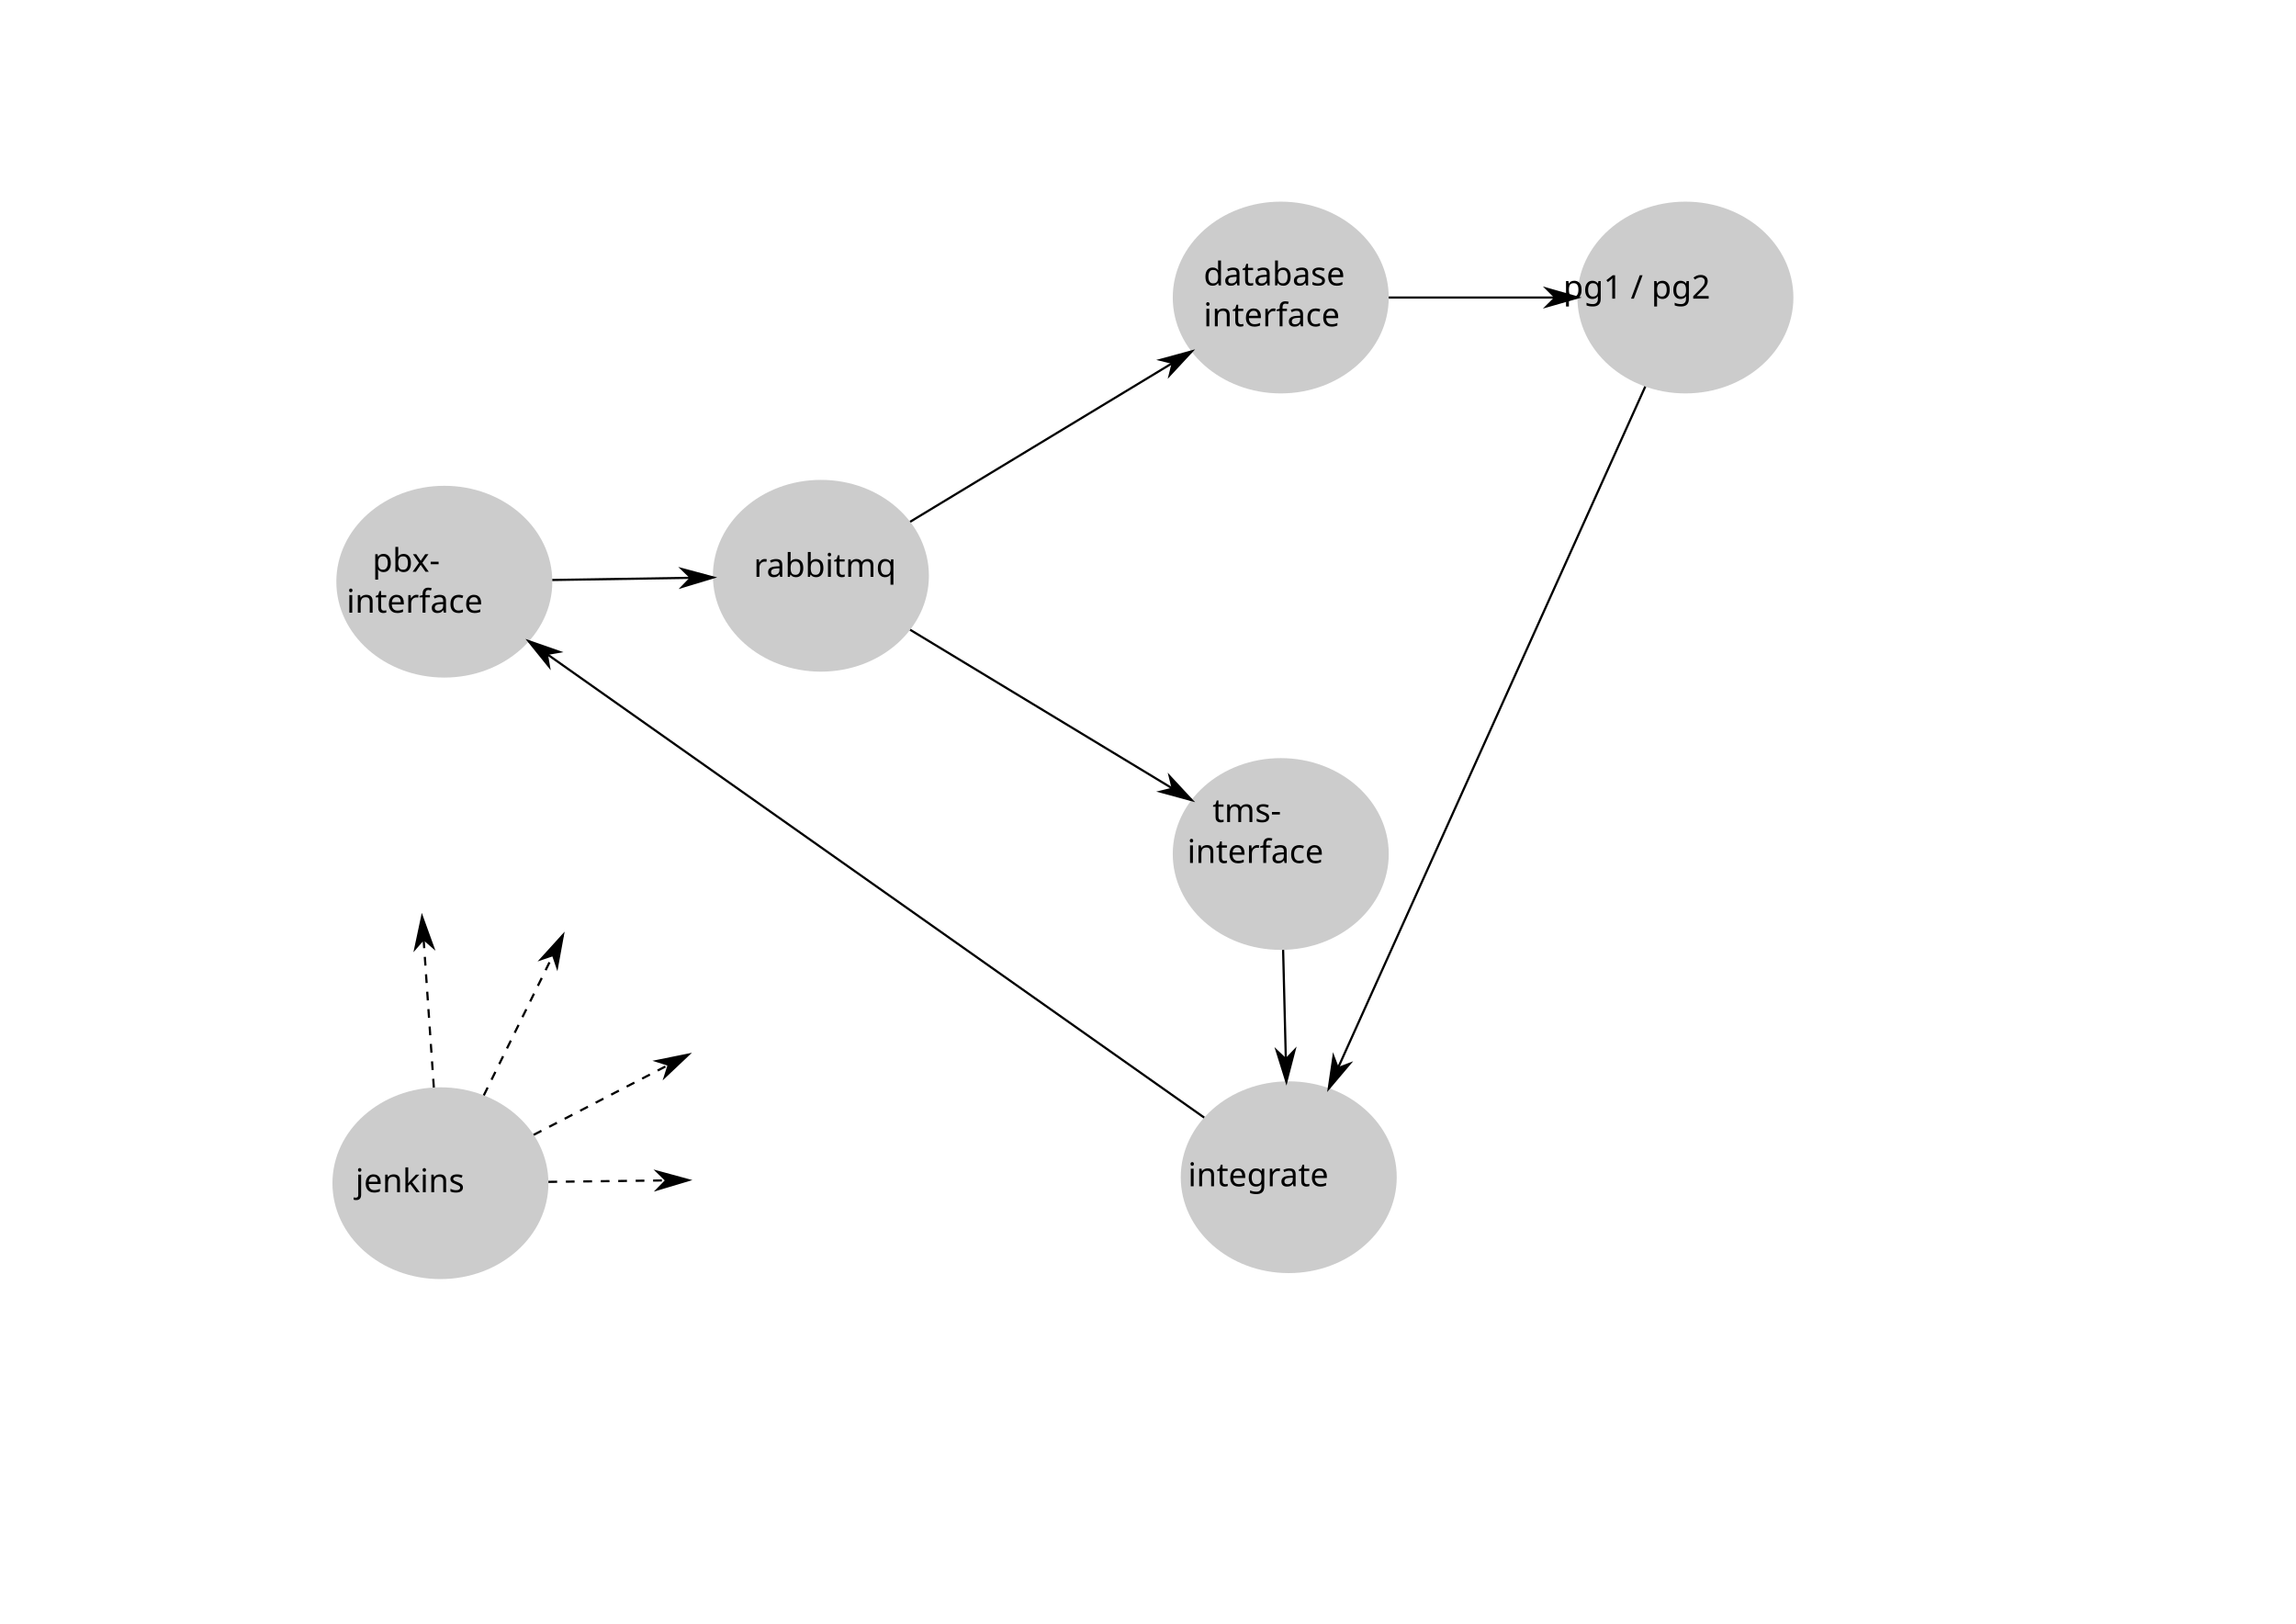
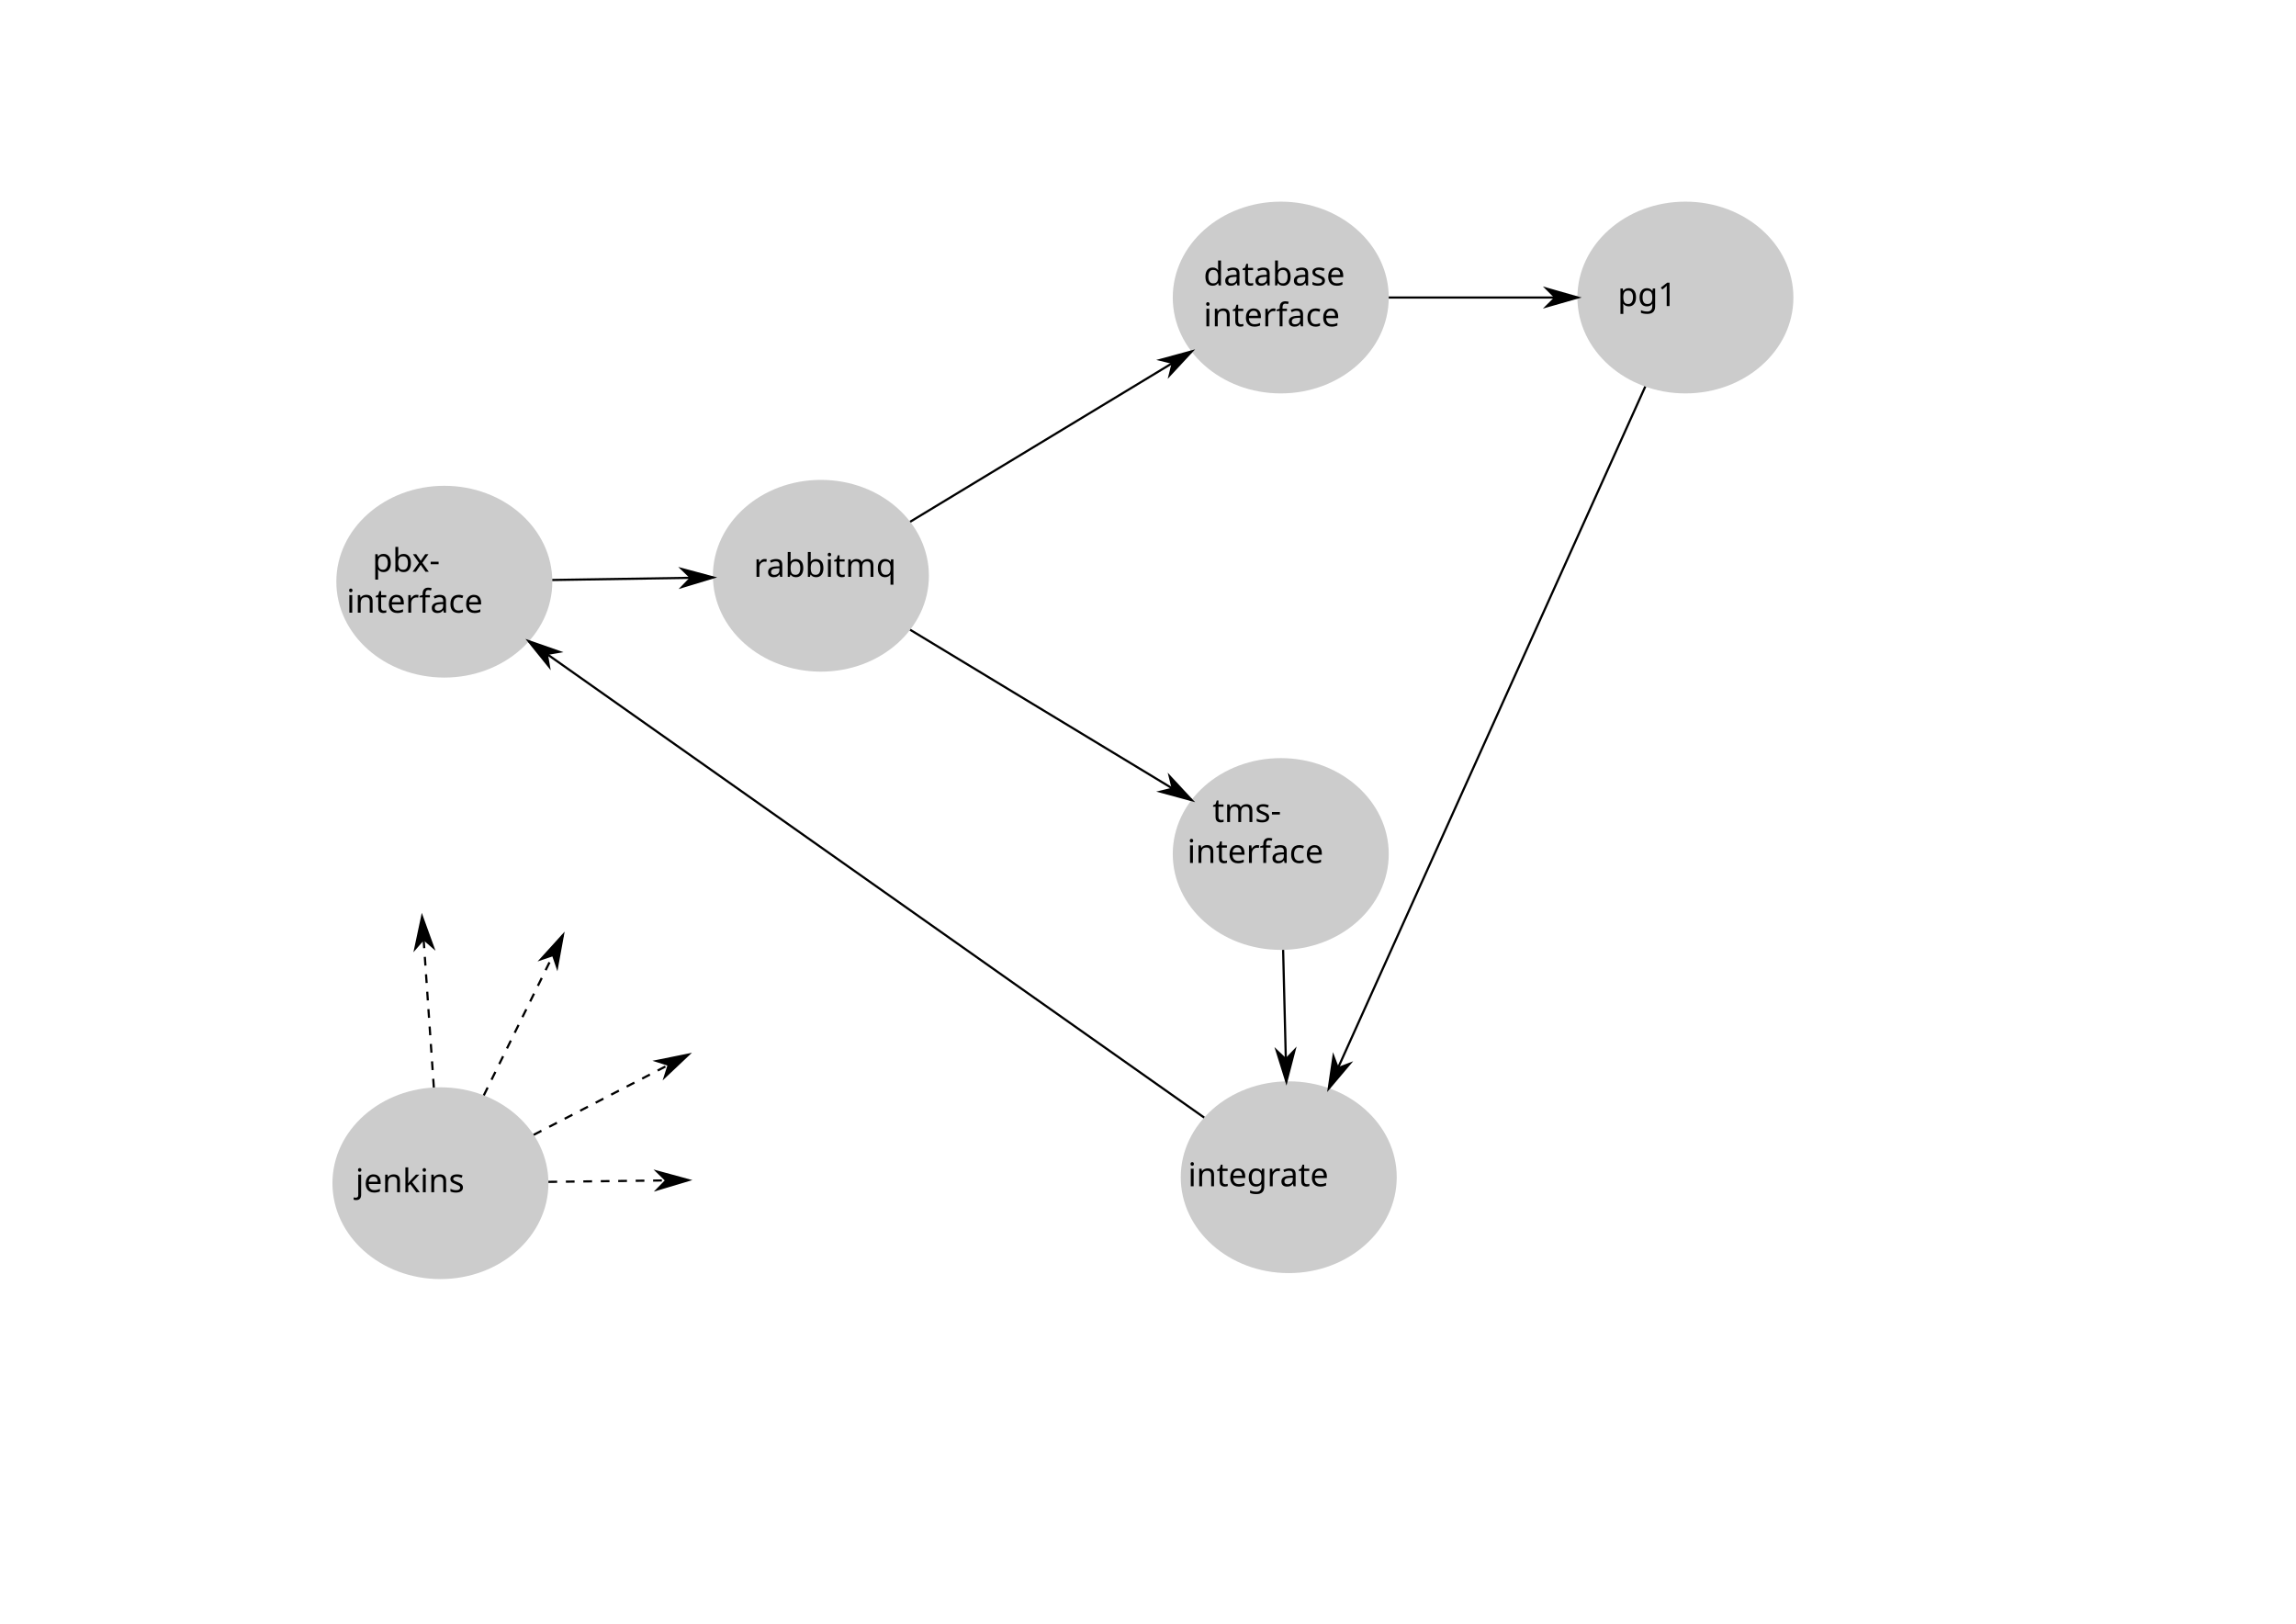
<svg xmlns="http://www.w3.org/2000/svg" xmlns:ns1="http://www.openswatchbook.org/uri/2009/osb" width="297mm" height="210mm" viewBox="0 0 1052.362 744.094" id="svg2" version="1.1">
  <defs id="defs4">
    <marker style="overflow:visible;" id="marker11994" refX="0.0" refY="0.0" orient="auto">
      <path transform="scale(0.8) rotate(180) translate(12.5,0)" style="fill-rule:evenodd;stroke:#000000;stroke-width:1pt;stroke-opacity:1;fill:#000000;fill-opacity:1" d="M 0.0,0.0 L 5.0,-5.0 L -12.5,0.0 L 5.0,5.0 L 0.0,0.0 z " id="path11996" />
    </marker>
    <marker style="overflow:visible;" id="marker11990" refX="0.0" refY="0.0" orient="auto">
      <path transform="scale(0.8) rotate(180) translate(12.5,0)" style="fill-rule:evenodd;stroke:#000000;stroke-width:1pt;stroke-opacity:1;fill:#000000;fill-opacity:1" d="M 0.0,0.0 L 5.0,-5.0 L -12.5,0.0 L 5.0,5.0 L 0.0,0.0 z " id="path11992" />
    </marker>
    <marker style="overflow:visible;" id="marker11986" refX="0.0" refY="0.0" orient="auto">
      <path transform="scale(0.8) rotate(180) translate(12.5,0)" style="fill-rule:evenodd;stroke:#000000;stroke-width:1pt;stroke-opacity:1;fill:#000000;fill-opacity:1" d="M 0.0,0.0 L 5.0,-5.0 L -12.5,0.0 L 5.0,5.0 L 0.0,0.0 z " id="path11988" />
    </marker>
    <marker style="overflow:visible;" id="marker11982" refX="0.0" refY="0.0" orient="auto">
      <path transform="scale(0.8) rotate(180) translate(12.5,0)" style="fill-rule:evenodd;stroke:#000000;stroke-width:1pt;stroke-opacity:1;fill:#000000;fill-opacity:1" d="M 0.0,0.0 L 5.0,-5.0 L -12.5,0.0 L 5.0,5.0 L 0.0,0.0 z " id="path11984" />
    </marker>
    <marker style="overflow:visible;" id="marker11433" refX="0.0" refY="0.0" orient="auto">
      <path transform="scale(0.8) rotate(180) translate(12.5,0)" style="fill-rule:evenodd;stroke:#000000;stroke-width:1pt;stroke-opacity:1;fill:#000000;fill-opacity:1" d="M 0.0,0.0 L 5.0,-5.0 L -12.5,0.0 L 5.0,5.0 L 0.0,0.0 z " id="path11435" />
    </marker>
    <marker style="overflow:visible;" id="marker11257" refX="0.0" refY="0.0" orient="auto">
      <path transform="scale(0.8) rotate(180) translate(12.5,0)" style="fill-rule:evenodd;stroke:#000000;stroke-width:1pt;stroke-opacity:1;fill:#000000;fill-opacity:1" d="M 0.0,0.0 L 5.0,-5.0 L -12.5,0.0 L 5.0,5.0 L 0.0,0.0 z " id="path11259" />
    </marker>
    <marker style="overflow:visible;" id="marker11081" refX="0.0" refY="0.0" orient="auto">
      <path transform="scale(0.8) rotate(180) translate(12.5,0)" style="fill-rule:evenodd;stroke:#000000;stroke-width:1pt;stroke-opacity:1;fill:#000000;fill-opacity:1" d="M 0.0,0.0 L 5.0,-5.0 L -12.5,0.0 L 5.0,5.0 L 0.0,0.0 z " id="path11083" />
    </marker>
    <marker style="overflow:visible;" id="marker5472" refX="0.0" refY="0.0" orient="auto">
      <path transform="scale(0.8) rotate(180) translate(12.5,0)" style="fill-rule:evenodd;stroke:#000000;stroke-width:1pt;stroke-opacity:1;fill:#000000;fill-opacity:1" d="M 0.0,0.0 L 5.0,-5.0 L -12.5,0.0 L 5.0,5.0 L 0.0,0.0 z " id="path5474" />
    </marker>
    <marker style="overflow:visible;" id="marker5296" refX="0.0" refY="0.0" orient="auto">
      <path transform="scale(0.8) rotate(180) translate(12.5,0)" style="fill-rule:evenodd;stroke:#000000;stroke-width:1pt;stroke-opacity:1;fill:#000000;fill-opacity:1" d="M 0.0,0.0 L 5.0,-5.0 L -12.5,0.0 L 5.0,5.0 L 0.0,0.0 z " id="path5298" />
    </marker>
    <marker orient="auto" refY="0.0" refX="0.0" id="marker4958" style="overflow:visible;">
      <path id="path4960" d="M 0.0,0.0 L 5.0,-5.0 L -12.5,0.0 L 5.0,5.0 L 0.0,0.0 z " style="fill-rule:evenodd;stroke:#000000;stroke-width:1pt;stroke-opacity:1;fill:#000000;fill-opacity:1" transform="scale(0.8) rotate(180) translate(12.5,0)" />
    </marker>
    <marker orient="auto" refY="0.0" refX="0.0" id="marker4626" style="overflow:visible;">
      <path id="path4628" d="M 0.0,0.0 L 5.0,-5.0 L -12.5,0.0 L 5.0,5.0 L 0.0,0.0 z " style="fill-rule:evenodd;stroke:#000000;stroke-width:1pt;stroke-opacity:1;fill:#000000;fill-opacity:1" transform="scale(0.8) rotate(180) translate(12.5,0)" />
    </marker>
    <marker orient="auto" refY="0.0" refX="0.0" id="Arrow1Lend" style="overflow:visible;">
      <path id="path4192" d="M 0.0,0.0 L 5.0,-5.0 L -12.5,0.0 L 5.0,5.0 L 0.0,0.0 z " style="fill-rule:evenodd;stroke:#000000;stroke-width:1pt;stroke-opacity:1;fill:#000000;fill-opacity:1" transform="scale(0.8) rotate(180) translate(12.5,0)" />
    </marker>
    <marker orient="auto" refY="0.0" refX="0.0" id="marker4445" style="overflow:visible">
      <path id="path4189" d="M 0.0,0.0 L 5.0,-5.0 L -12.5,0.0 L 5.0,5.0 L 0.0,0.0 z " style="fill-rule:evenodd;stroke:#000000;stroke-width:1pt;stroke-opacity:1;fill:#000000;fill-opacity:1" transform="scale(0.8) translate(12.5,0)" />
    </marker>
    <marker orient="auto" refY="0.0" refX="0.0" id="Arrow1Lstart" style="overflow:visible">
      <path id="path5877" d="M 0.0,0.0 L 5.0,-5.0 L -12.5,0.0 L 5.0,5.0 L 0.0,0.0 z " style="fill-rule:evenodd;stroke:#000000;stroke-width:1pt;stroke-opacity:1;fill:#000000;fill-opacity:1" transform="scale(0.8) translate(12.5,0)" />
    </marker>
    <linearGradient id="linearGradient5865" ns1:paint="solid">
      <stop style="stop-color:#000000;stop-opacity:1;" offset="0" id="stop5867" />
    </linearGradient>
    <linearGradient id="linearGradient5816" ns1:paint="gradient">
      <stop style="stop-color:#cccccc;stop-opacity:1;" offset="0" id="stop5818" />
      <stop style="stop-color:#cccccc;stop-opacity:0;" offset="1" id="stop5820" />
    </linearGradient>
    <marker style="overflow:visible" id="marker5472-9" refX="0" refY="0" orient="auto">
      <path transform="matrix(-0.8,0,0,-0.8,-10,0)" style="fill:#000000;fill-opacity:1;fill-rule:evenodd;stroke:#000000;stroke-width:1pt;stroke-opacity:1" d="M 0,0 5,-5 -12.5,0 5,5 0,0 Z" id="path5474-1" />
    </marker>
  </defs>
  <g id="layer1" transform="translate(0,-308.2677)" style="display:inline">
-     <g id="g4313" transform="translate(700.7794,148.3521)">
-       <ellipse ry="43.942" rx="49.497" cy="296.263" cx="71.721" id="path3338" style="fill:#cccccc" />
-       <text id="text4170" y="296.768" x="66.991" style="font-style:normal;font-variant:normal;font-weight:normal;font-stretch:normal;font-size:15px;line-height:125%;font-family:sans-serif;-inkscape-font-specification:'sans-serif, Normal';text-align:center;letter-spacing:0px;word-spacing:0px;writing-mode:lr-tb;text-anchor:middle;fill:#000000;fill-opacity:1;stroke:none;stroke-width:1px;stroke-linecap:butt;stroke-linejoin:miter;stroke-opacity:1" xml:space="preserve">
-         <tspan id="tspan6154" x="66.991" y="296.768">pg1 / pg2</tspan>
-         <tspan id="tspan6156" x="66.991" y="315.518" />
+     <g id="g4499">
+       <ellipse ry="43.942" rx="49.497" cy="444.615" cx="772.5" id="path3338" style="fill:#cccccc" />
+       <text id="text4170" y="448.523" x="772.515" style="font-style:normal;font-variant:normal;font-weight:normal;font-stretch:normal;font-size:15px;line-height:125%;font-family:sans-serif;-inkscape-font-specification:'sans-serif, Normal';text-align:center;letter-spacing:0px;word-spacing:0px;writing-mode:lr-tb;text-anchor:middle;fill:#000000;fill-opacity:1;stroke:none;stroke-width:1px;stroke-linecap:butt;stroke-linejoin:miter;stroke-opacity:1" xml:space="preserve">
+         <tspan id="tspan6154" x="772.515" y="448.523">pg1</tspan>
+         <tspan id="tspan6156" x="772.515" y="467.273" />
      </text>
    </g>
    <g id="g4293" transform="translate(283.9815,205.4258)">
      <ellipse style="fill:#cccccc" id="ellipse4265" cx="303.046" cy="239.189" rx="49.497" ry="43.942" />
      <text xml:space="preserve" style="font-style:normal;font-variant:normal;font-weight:normal;font-stretch:normal;font-size:15px;line-height:125%;font-family:sans-serif;-inkscape-font-specification:'sans-serif, Normal';text-align:start;letter-spacing:0px;word-spacing:0px;writing-mode:lr-tb;text-anchor:start;fill:#000000;fill-opacity:1;stroke:none;stroke-width:1px;stroke-linecap:butt;stroke-linejoin:miter;stroke-opacity:1" x="267.69" y="233.634" id="text4267">
        <tspan id="tspan4269" x="267.69" y="233.634">database</tspan>
        <tspan id="tspan4283" x="267.69" y="252.384">interface</tspan>
      </text>
    </g>
    <g id="g4299" transform="translate(-268.0866,330.595)">
      <ellipse ry="43.942" rx="49.497" cy="244.24" cx="471.741" id="ellipse4271" style="fill:#cccccc" />
      <text id="text4273" y="239.694" x="471.808" style="font-style:normal;font-variant:normal;font-weight:normal;font-stretch:normal;font-size:15px;line-height:125%;font-family:sans-serif;-inkscape-font-specification:'sans-serif, Normal';text-align:start;letter-spacing:0px;word-spacing:0px;writing-mode:lr-tb;text-anchor:start;fill:#000000;fill-opacity:1;stroke:none;stroke-width:1px;stroke-linecap:butt;stroke-linejoin:miter;stroke-opacity:1" xml:space="preserve">
        <tspan style="text-align:center;text-anchor:middle" y="239.694" x="471.808" id="tspan4285">pbx-</tspan>
        <tspan style="text-align:center;text-anchor:middle" y="258.444" x="471.808" id="tspan4287">interface</tspan>
      </text>
    </g>
    <g id="g4347" transform="translate(284.9916,323.0633)">
      <ellipse style="fill:#cccccc" id="ellipse4277" cx="302.036" cy="376.57" rx="49.497" ry="43.942" />
      <text xml:space="preserve" style="font-style:normal;font-variant:normal;font-weight:normal;font-stretch:normal;font-size:15px;line-height:125%;font-family:sans-serif;-inkscape-font-specification:'sans-serif, Normal';text-align:start;letter-spacing:0px;word-spacing:0px;writing-mode:lr-tb;text-anchor:start;fill:#000000;fill-opacity:1;stroke:none;stroke-width:1px;stroke-linecap:butt;stroke-linejoin:miter;stroke-opacity:1" x="304.056" y="361.923" id="text4279">
        <tspan y="361.923" x="304.056" style="font-style:normal;font-variant:normal;font-weight:normal;font-stretch:normal;font-size:15px;line-height:125%;font-family:sans-serif;-inkscape-font-specification:'sans-serif, Normal';text-align:center;writing-mode:lr-tb;text-anchor:middle" id="tspan4289">tms-</tspan>
        <tspan y="380.673" x="304.056" style="font-style:normal;font-variant:normal;font-weight:normal;font-stretch:normal;font-size:15px;line-height:125%;font-family:sans-serif;-inkscape-font-specification:'sans-serif, Normal';text-align:center;writing-mode:lr-tb;text-anchor:middle" id="tspan4291">interface</tspan>
      </text>
    </g>
    <g id="g4337" transform="translate(244.9404,419.808)">
      <ellipse ry="43.942" rx="49.497" cy="152.316" cx="131.32" id="path3338-7-0" style="fill:#cccccc" />
      <text id="text4170-7-70" y="152.821" x="100.523" style="font-style:normal;font-variant:normal;font-weight:normal;font-stretch:normal;font-size:15px;line-height:125%;font-family:sans-serif;-inkscape-font-specification:'sans-serif, Normal';text-align:start;letter-spacing:0px;word-spacing:0px;writing-mode:lr-tb;text-anchor:start;fill:#000000;fill-opacity:1;stroke:none;stroke-width:1px;stroke-linecap:butt;stroke-linejoin:miter;stroke-opacity:1" xml:space="preserve">
        <tspan y="152.821" x="100.523" id="tspan4335">rabbitmq</tspan>
      </text>
    </g>
    <path style="fill:none;fill-rule:evenodd;stroke:#000000;stroke-width:1px;stroke-linecap:butt;stroke-linejoin:miter;stroke-opacity:1;marker-end:url(#marker5296)" d="m 253.143,574.058 73.628,-1.156" id="path6141" />
    <path style="fill:none;fill-rule:evenodd;stroke:#000000;stroke-width:1px;stroke-linecap:butt;stroke-linejoin:miter;stroke-opacity:1;marker-end:url(#Arrow1Lend)" d="M 417.162,547.379 546.125,469.36" id="path6143" />
    <path style="display:inline;fill:none;fill-rule:evenodd;stroke:#000000;stroke-width:1px;stroke-linecap:butt;stroke-linejoin:miter;stroke-opacity:1;marker-mid:url(#marker4626);marker-end:url(#marker4958)" d="m 636.525,444.615 86.478,-10e-6" id="path4236" />
    <g style="display:inline" id="g4222-8" transform="translate(-21.57188,44.92703)" />
    <g id="g4416">
      <ellipse style="fill:#cccccc" id="ellipse4277-2" cx="590.693" cy="847.751" rx="49.497" ry="43.942" />
      <text xml:space="preserve" style="font-style:normal;font-variant:normal;font-weight:normal;font-stretch:normal;font-size:15px;line-height:125%;font-family:sans-serif;-inkscape-font-specification:'sans-serif, Normal';text-align:start;letter-spacing:0px;word-spacing:0px;writing-mode:lr-tb;text-anchor:start;fill:#000000;fill-opacity:1;stroke:none;stroke-width:1px;stroke-linecap:butt;stroke-linejoin:miter;stroke-opacity:1" x="590.371" y="851.889" id="text4279-6">
        <tspan y="851.889" x="590.371" style="font-style:normal;font-variant:normal;font-weight:normal;font-stretch:normal;font-size:15px;line-height:125%;font-family:sans-serif;-inkscape-font-specification:'sans-serif, Normal';text-align:center;writing-mode:lr-tb;text-anchor:middle" id="tspan4291-0">integrate</tspan>
      </text>
    </g>
    <g id="g11963">
      <ellipse style="fill:#cccccc" id="ellipse4277-2-2" cx="201.871" cy="850.492" rx="49.497" ry="43.942" />
      <text xml:space="preserve" style="font-style:normal;font-variant:normal;font-weight:normal;font-stretch:normal;font-size:15px;line-height:125%;font-family:sans-serif;-inkscape-font-specification:'sans-serif, Normal';text-align:start;letter-spacing:0px;word-spacing:0px;writing-mode:lr-tb;text-anchor:start;fill:#000000;fill-opacity:1;stroke:none;stroke-width:1px;stroke-linecap:butt;stroke-linejoin:miter;stroke-opacity:1" x="201.548" y="854.63" id="text4279-6-5">
        <tspan id="tspan4458" y="854.63" x="201.548" style="font-style:normal;font-variant:normal;font-weight:normal;font-stretch:normal;font-size:15px;line-height:125%;font-family:sans-serif;-inkscape-font-specification:'sans-serif, Normal';text-align:center;writing-mode:lr-tb;text-anchor:middle">jenkins</tspan>
      </text>
    </g>
    <path style="fill:none;fill-rule:evenodd;stroke:#000000;stroke-width:1px;stroke-linecap:butt;stroke-linejoin:miter;stroke-opacity:1;marker-end:url(#marker5472)" d="m 417.162,596.869 128.963,78.019" id="path5464" />
    <path style="fill:none;fill-rule:evenodd;stroke:#000000;stroke-width:1px;stroke-linecap:butt;stroke-linejoin:miter;stroke-opacity:1;marker-end:url(#marker11081)" d="m 588.115,743.564 1.491,60.257" id="path11073" />
    <path style="fill:none;fill-rule:evenodd;stroke:#000000;stroke-width:1px;stroke-linecap:butt;stroke-linejoin:miter;stroke-opacity:1;marker-end:url(#marker11257)" d="M 551.935,820.421 242.413,602.165" id="path11249" />
    <path style="display:inline;fill:none;fill-rule:evenodd;stroke:#000000;stroke-width:1px;stroke-linecap:butt;stroke-linejoin:miter;stroke-opacity:1;marker-start:url(#Arrow1Lstart)" d="M 609.091,806.957 754.103,485.409" id="path11425" />
    <flowRoot xml:space="preserve" id="flowRoot11947" style="fill:black;stroke:none;stroke-opacity:1;stroke-width:1px;stroke-linejoin:miter;stroke-linecap:butt;fill-opacity:1;font-family:sans-serif;font-style:normal;font-weight:normal;font-size:15px;line-height:125%;letter-spacing:0px;word-spacing:0px;-inkscape-font-specification:'sans-serif, Normal';font-stretch:normal;font-variant:normal;text-anchor:middle;text-align:center;writing-mode:lr">
      <flowRegion id="flowRegion11949">
        <rect id="rect11951" width="285.983" height="58.879" x="100.935" y="650.169" />
      </flowRegion>
      <flowPara id="flowPara11953" />
    </flowRoot>
    <path style="fill:none;fill-rule:evenodd;stroke:#000000;stroke-width:1;stroke-linecap:butt;stroke-linejoin:miter;stroke-miterlimit:4;stroke-dasharray:4, 4;stroke-dashoffset:0;stroke-opacity:1;marker-end:url(#marker11990)" d="m 198.846,806.632 -5.386,-78.104" id="path11968" />
    <path style="fill:none;fill-rule:evenodd;stroke:#000000;stroke-width:1;stroke-linecap:butt;stroke-linejoin:miter;stroke-miterlimit:4;stroke-dasharray:4, 4;stroke-dashoffset:0;stroke-opacity:1;marker-end:url(#marker11986)" d="M 221.744,810.248 257.946,736.939" id="path11970" />
    <path style="fill:none;fill-rule:evenodd;stroke:#000000;stroke-width:1;stroke-linecap:butt;stroke-linejoin:miter;stroke-miterlimit:4;stroke-dasharray:4, 4;stroke-dashoffset:0;stroke-opacity:1;marker-end:url(#marker11982)" d="m 244.611,828.33 70.811,-36.717" id="path11972" />
    <path style="fill:none;fill-rule:evenodd;stroke:#000000;stroke-width:1;stroke-linecap:butt;stroke-linejoin:miter;stroke-miterlimit:4;stroke-dasharray:4, 4;stroke-dashoffset:0;stroke-opacity:1;marker-end:url(#marker11994)" d="m 251.363,849.881 64.06,-0.791" id="path11974" />
  </g>
</svg>
